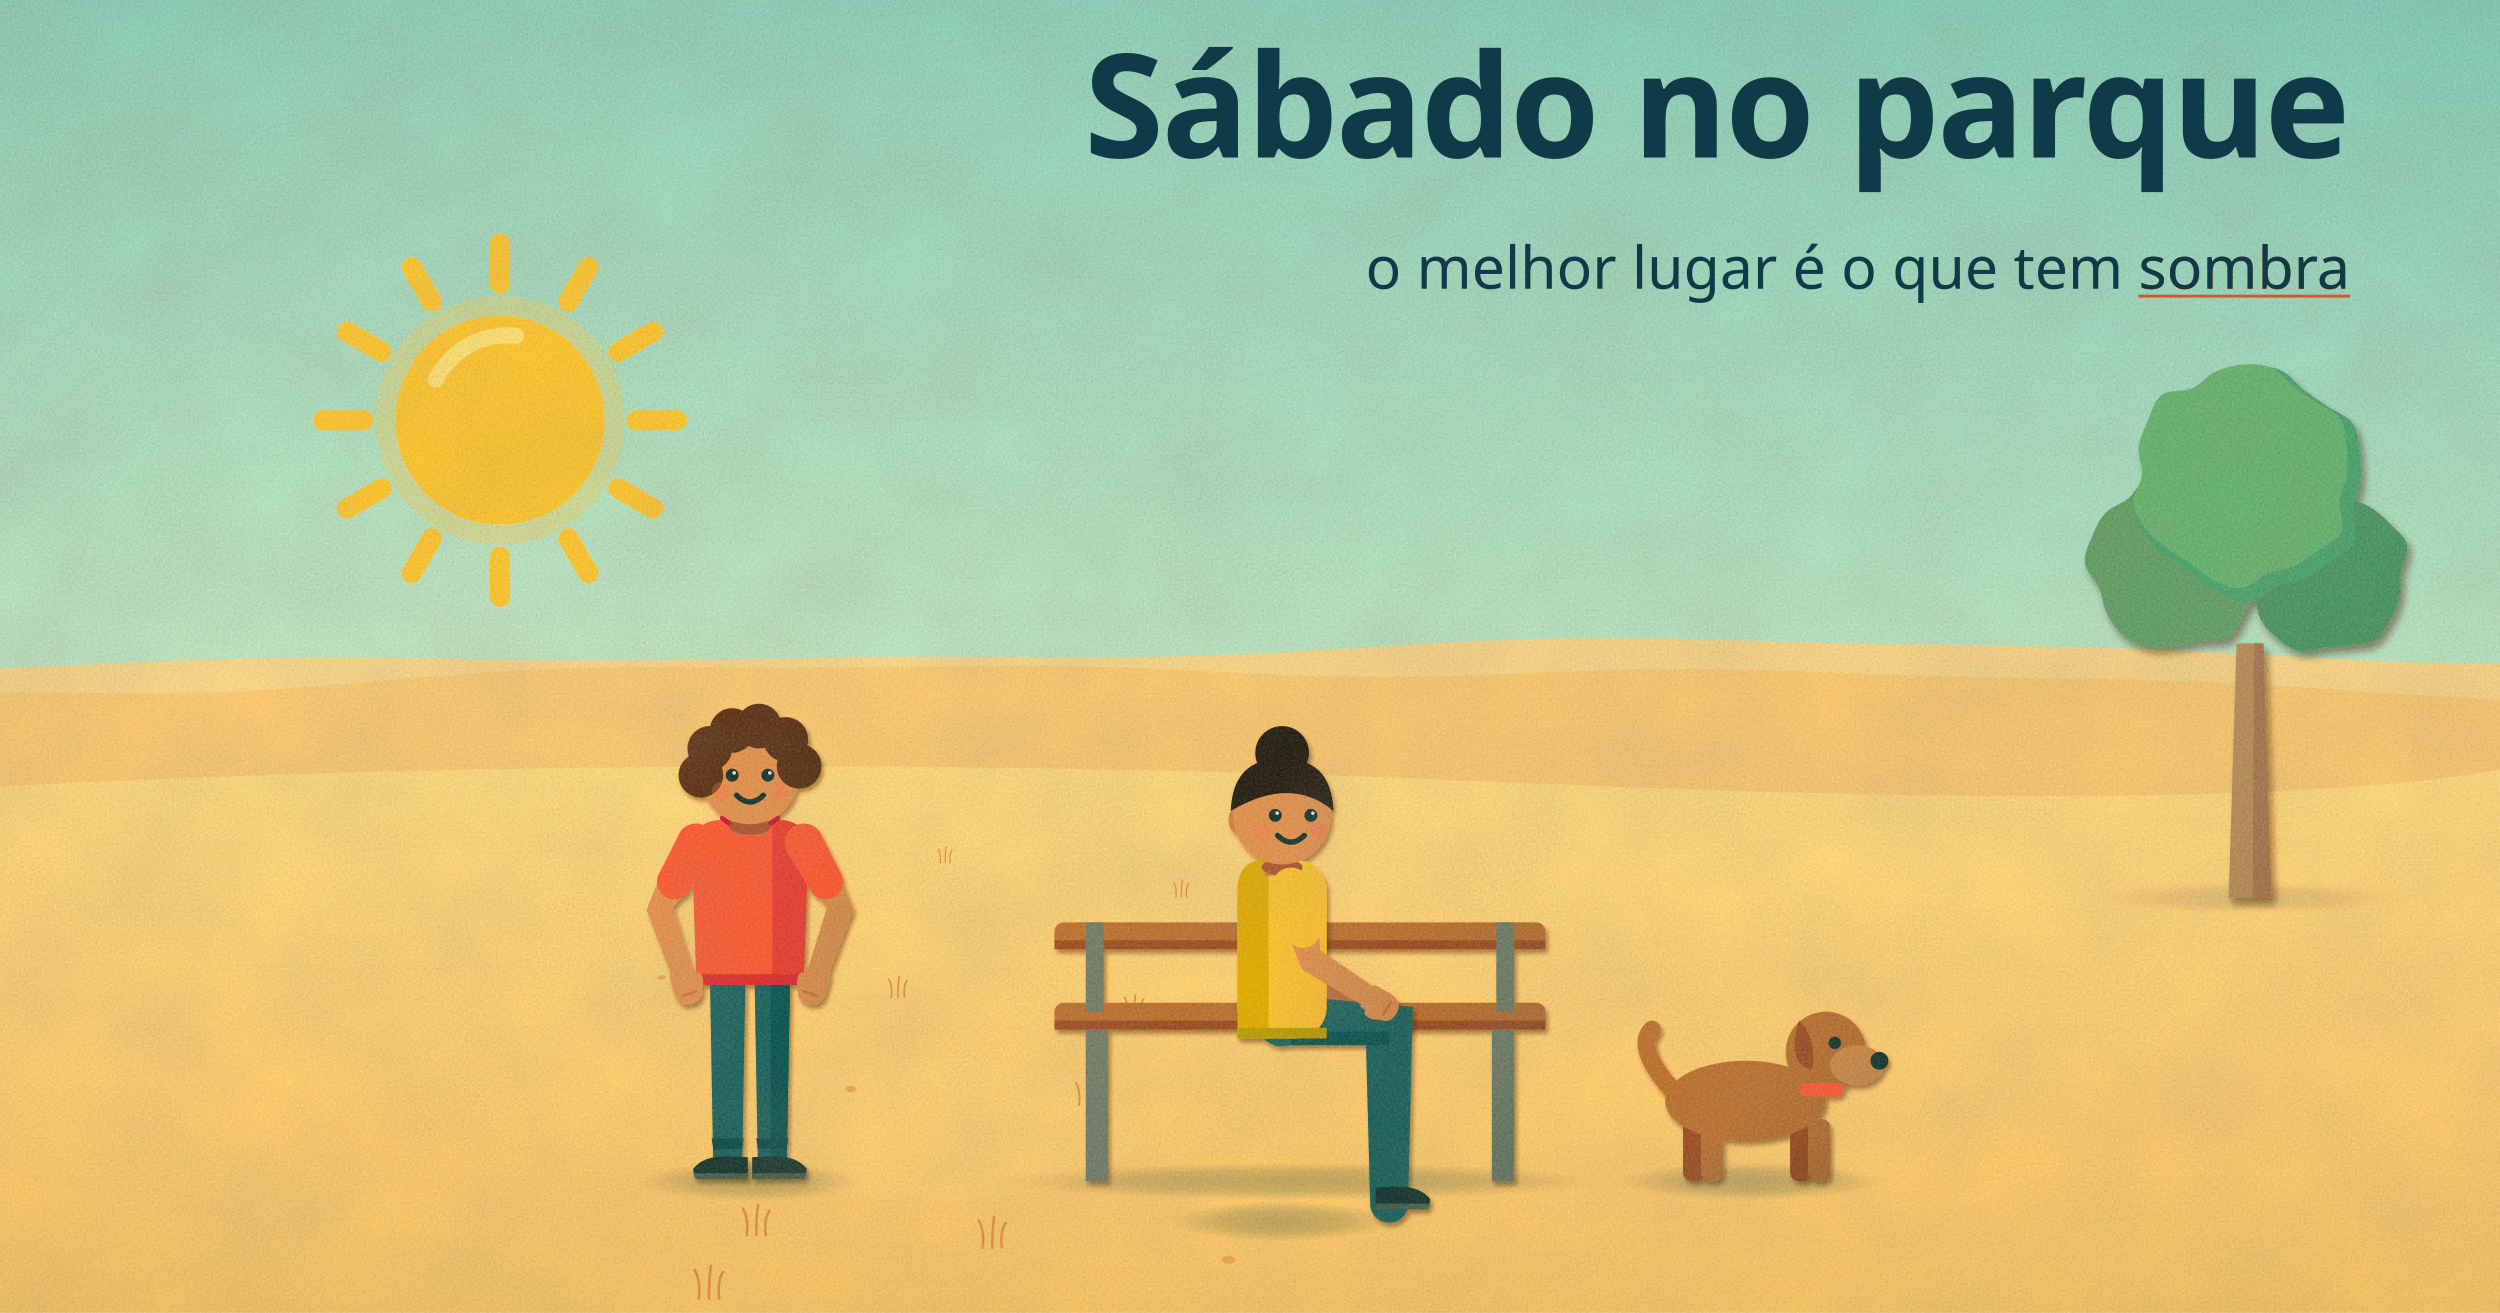
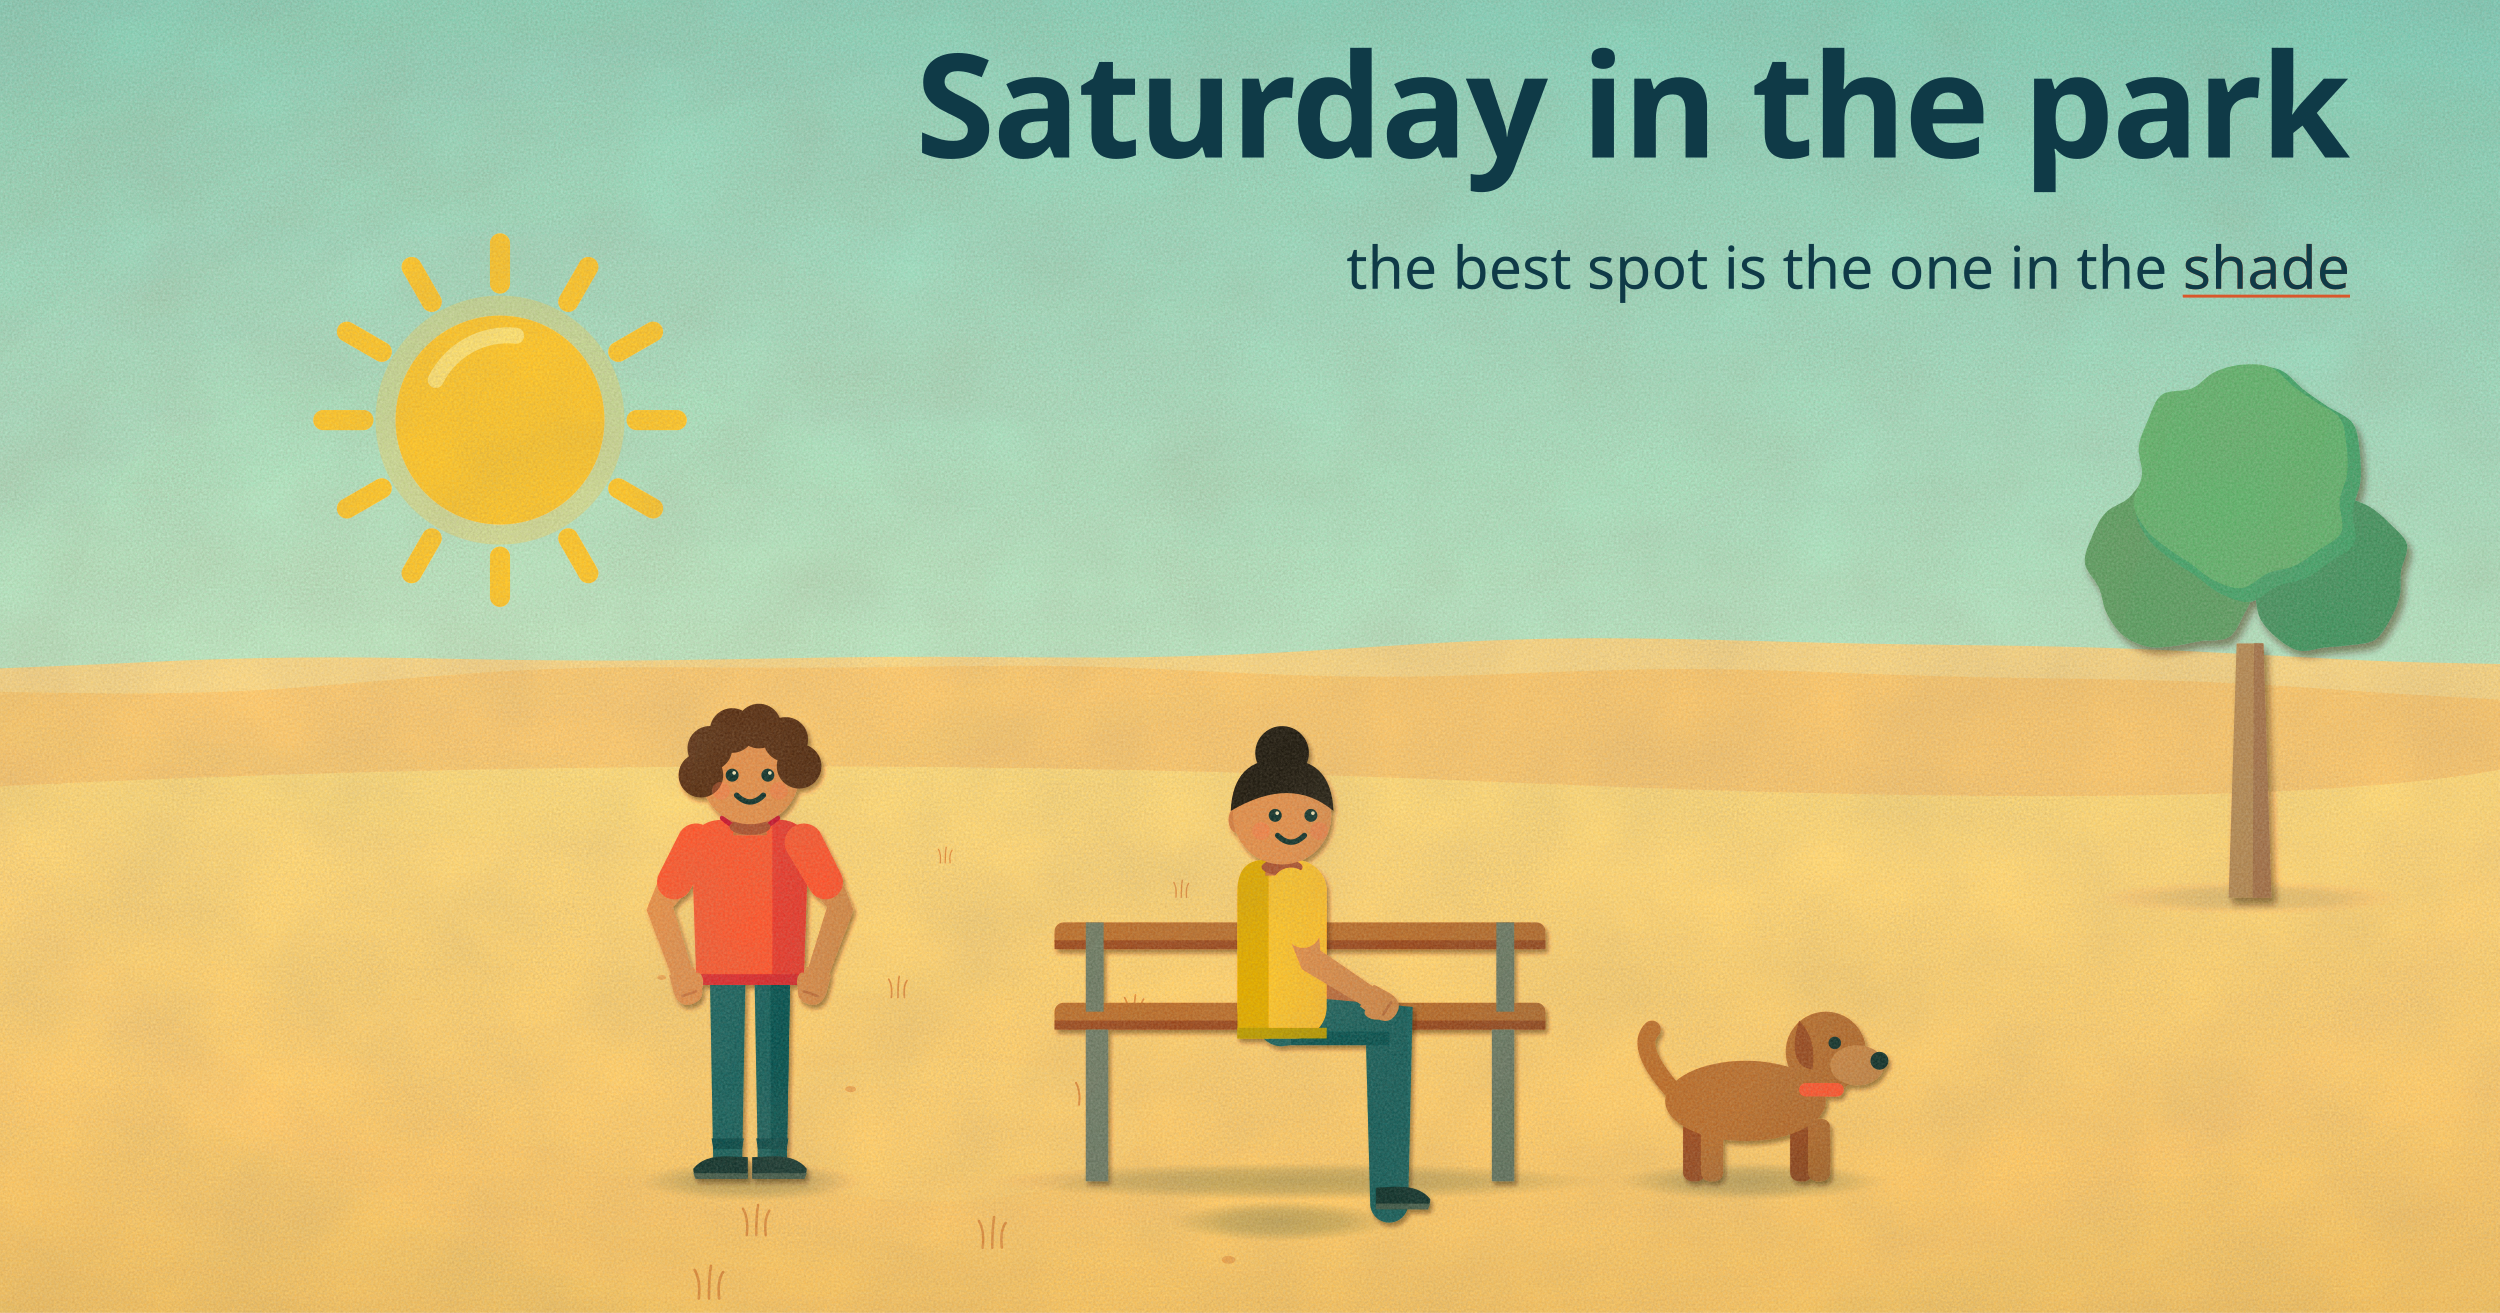
<svg xmlns="http://www.w3.org/2000/svg" width="1200" height="630" viewBox="0 0 1200 630">
  <defs>
    <filter id="timeGrade" color-interpolation-filters="sRGB">
      <feColorMatrix type="matrix" values="1.08 0 0 0 0.04 0 1.02 0 0 0.02 0 0 0.88 0 -0.02 0 0 0 1 0" />
    </filter>
  </defs>
  <g filter="url(#timeGrade)">
    <defs>
      <linearGradient id="sky" x1="0" y1="0" x2="0" y2="1">
        <stop offset="0" stop-color="#7FD0E8" />
        <stop offset="0.55" stop-color="#afe2f0" />
        <stop offset="0.85" stop-color="#D9F3F7" />
        <stop offset="1" stop-color="#D6F1F7" />
      </linearGradient>
      <filter id="dither">
        <feTurbulence type="fractalNoise" baseFrequency="0.8" numOctaves="1" stitchTiles="stitch" result="nz" />
        <feColorMatrix in="nz" type="matrix" values="0 0 0 0 0.5  0 0 0 0 0.5  0 0 0 0 0.5  0 0 0 0.012 0" result="d" />
        <feBlend in="SourceGraphic" in2="d" mode="soft-light" />
      </filter>
      <linearGradient id="ground" x1="0" y1="0" x2="0" y2="1">
        <stop offset="0" stop-color="#F4D9A5" />
        <stop offset="1" stop-color="#DEC78B" />
      </linearGradient>
      <radialGradient id="cshadow">
        <stop offset="0" stop-color="rgb(15,58,71)" stop-opacity="0.225" />
        <stop offset="0.55" stop-color="rgb(15,58,71)" stop-opacity="0.165" />
        <stop offset="1" stop-color="rgb(15,58,71)" stop-opacity="0" />
      </radialGradient>
      <filter id="hazeFar" color-interpolation-filters="sRGB">
        <feColorMatrix type="matrix" values="0.68 0 0 0 0.269 0 0.68 0 0 0.302 0 0 0.68 0 0.310 0 0 0 1 0" />
      </filter>
      <filter id="hazeMid" color-interpolation-filters="sRGB">
        <feColorMatrix type="matrix" values="0.87 0 0 0 0.109 0 0.87 0 0 0.123 0 0 0.87 0 0.126 0 0 0 1 0" />
      </filter>
      <linearGradient id="lgLight" x1="0" y1="0" x2="1" y2="0.35">
        <stop offset="0" stop-color="#FFAE42" stop-opacity="0.047" />
        <stop offset="0.42" stop-color="#FFAE42" stop-opacity="0" />
      </linearGradient>
      <linearGradient id="lgShade" x1="0" y1="0" x2="1" y2="0.35">
        <stop offset="0.6" stop-color="rgb(15,58,71)" stop-opacity="0" />
        <stop offset="1" stop-color="rgb(15,58,71)" stop-opacity="0.090" />
      </linearGradient>
      <linearGradient id="lgAO" x1="0" y1="0" x2="0" y2="1">
        <stop offset="0.72" stop-color="rgb(15,58,71)" stop-opacity="0" />
        <stop offset="1" stop-color="rgb(15,58,71)" stop-opacity="0.058" />
      </linearGradient>
      <filter id="toWhite" color-interpolation-filters="sRGB">
        <feColorMatrix values="0 0 0 0 1 0 0 0 0 1 0 0 0 0 1 0 0 0 1 0" />
      </filter>
      <filter id="castF" x="-30%" y="-30%" width="160%" height="160%" color-interpolation-filters="sRGB">
        <feColorMatrix values="0 0 0 0 0.059 0 0 0 0 0.227 0 0 0 0 0.278 0 0 0 1 0" />
        <feGaussianBlur stdDeviation="1.9" />
      </filter>
      <clipPath id="groundClip">
        <rect y="365.4" width="1200" height="630" />
      </clipPath>
      <radialGradient id="glow" cx="0.2" cy="0.15" r="0.75">
        <stop offset="0" stop-color="#FFAE42" stop-opacity="0.099" />
        <stop offset="1" stop-color="#FFAE42" stop-opacity="0" />
      </radialGradient>
      <linearGradient id="falloff" x1="0" y1="0" x2="1" y2="0">
        <stop offset="0.35" stop-color="rgb(15,58,71)" stop-opacity="0" />
        <stop offset="1" stop-color="rgb(15,58,71)" stop-opacity="0.023" />
      </linearGradient>
      <radialGradient id="sunGlow" cx="0.200" cy="0.458" r="0.32">
        <stop offset="0" stop-color="#FFAE42" stop-opacity="0.068" />
        <stop offset="0.45" stop-color="#FFAE42" stop-opacity="0.025" />
        <stop offset="1" stop-color="#FFAE42" stop-opacity="0" />
      </radialGradient>
      <radialGradient id="vignette" cx="0.5" cy="0.5" r="0.75">
        <stop offset="0.6" stop-color="rgb(15,58,71)" stop-opacity="0" />
        <stop offset="1" stop-color="rgb(15,58,71)" stop-opacity="0.031" />
      </radialGradient>
    </defs>
    <rect width="1200" height="630" fill="url(#sky)" filter="url(#dither)" />
    <path d="M 0 320.8 Q 0.0 320.8 25.0 319.8 Q 50.0 318.8 75.0 317.6 Q 100.0 316.4 125.0 315.9 Q 150.0 315.4 175.0 315.6 Q 200.0 315.8 225.0 316.4 Q 250.0 316.9 275.0 317.0 Q 300.0 317.2 325.0 316.8 Q 350.0 316.5 375.0 316.0 Q 400.0 315.5 425.0 315.3 Q 450.0 315.2 475.0 315.4 Q 500.0 315.6 525.0 315.6 Q 550.0 315.6 575.0 314.8 Q 600.0 314.1 625.0 312.6 Q 650.0 311.0 675.0 309.5 Q 700.0 307.9 725.0 307.1 Q 750.0 306.2 775.0 306.4 Q 800.0 306.5 825.0 307.2 Q 850.0 307.9 875.0 308.5 Q 900.0 309.1 925.0 309.4 Q 950.0 309.7 975.0 310.1 Q 1000.0 310.5 1025.0 311.5 Q 1050.0 312.4 1075.0 313.8 Q 1100.0 315.2 1125.0 316.5 Q 1150.0 317.8 1175.0 318.2 L 1200.0 318.7 L 1200.0 630.0 L 0 630.0 Z" fill="#ddd4b0" />
    <path d="M 0 332.1 Q 0.0 332.1 25.0 332.5 Q 50.0 333.0 75.0 332.8 Q 100.0 332.6 125.0 331.2 Q 150.0 329.7 175.0 327.4 Q 200.0 325.1 225.0 323.3 Q 250.0 321.4 275.0 320.8 Q 300.0 320.1 325.0 320.3 Q 350.0 320.4 375.0 320.5 Q 400.0 320.6 425.0 320.2 Q 450.0 319.8 475.0 319.6 Q 500.0 319.4 525.0 320.0 Q 550.0 320.7 575.0 322.0 Q 600.0 323.3 625.0 324.2 Q 650.0 325.0 675.0 324.8 Q 700.0 324.5 725.0 323.4 Q 750.0 322.3 775.0 321.6 Q 800.0 320.9 825.0 321.2 Q 850.0 321.6 875.0 322.6 Q 900.0 323.6 925.0 324.4 Q 950.0 325.2 975.0 325.5 Q 1000.0 325.8 1025.0 326.3 Q 1050.0 326.8 1075.0 328.1 Q 1100.0 329.4 1125.0 331.3 Q 1150.0 333.1 1175.0 334.4 L 1200.0 335.8 L 1200.0 630.0 L 0 630.0 Z" fill="#e0c997" />
    <path d="M0 377.4 Q360 359.4 720 375.4 T1200 369.4 L1200 630 L0 630 Z" fill="url(#ground)" />
    <ellipse cx="385.1" cy="447.4" rx="115.0" ry="30.6" fill="#F2D59E" fill-opacity="0.35" stroke-opacity="0.35" />
    <ellipse cx="416.7" cy="574.2" rx="155.1" ry="21.9" fill="#E4CC90" fill-opacity="0.35" stroke-opacity="0.35" />
    <ellipse cx="448.3" cy="542.1" rx="99.1" ry="34.4" fill="#F2D59E" fill-opacity="0.35" stroke-opacity="0.35" />
    <g transform="translate(317.6 469.2) scale(0.60)">
      <ellipse cx="0" cy="0" rx="3.5" ry="2" fill="#CC985F" fill-opacity="0.6" stroke-opacity="0.6" />
    </g>
    <g transform="translate(340.3 623.3) scale(0.98)">
      <path d="M -5 0 Q -4 -9 -7 -14 M 0 0 Q 0 -11 1 -16 M 5 0 Q 4 -9 7 -13" stroke="#CC985F" stroke-width="1.3" fill="none" stroke-linecap="round" />
    </g>
    <g transform="translate(363.0 592.9) scale(0.91)">
      <path d="M -5 0 Q -4 -9 -7 -14 M 0 0 Q 0 -11 1 -16 M 5 0 Q 4 -9 7 -13" stroke="#CC985F" stroke-width="1.3" fill="none" stroke-linecap="round" />
    </g>
    <g transform="translate(408.3 522.8) scale(0.74)">
      <ellipse cx="0" cy="0" rx="3.5" ry="2" fill="#CC985F" fill-opacity="0.6" stroke-opacity="0.6" />
    </g>
    <g transform="translate(431.0 478.8) scale(0.63)">
      <path d="M -5 0 Q -4 -9 -7 -14 M 0 0 Q 0 -11 1 -16 M 5 0 Q 4 -9 7 -13" stroke="#CC985F" stroke-width="1.3" fill="none" stroke-linecap="round" />
    </g>
    <g transform="translate(453.7 414.2) scale(0.47)">
      <path d="M -5 0 Q -4 -9 -7 -14 M 0 0 Q 0 -11 1 -16 M 5 0 Q 4 -9 7 -13" stroke="#CC985F" stroke-width="1.3" fill="none" stroke-linecap="round" />
    </g>
    <g transform="translate(476.3 598.9) scale(0.92)">
      <path d="M -5 0 Q -4 -9 -7 -14 M 0 0 Q 0 -11 1 -16 M 5 0 Q 4 -9 7 -13" stroke="#CC985F" stroke-width="1.3" fill="none" stroke-linecap="round" />
    </g>
    <g transform="translate(521.7 530.2) scale(0.75)">
      <path d="M -5 0 Q -4 -9 -7 -14 M 0 0 Q 0 -11 1 -16 M 5 0 Q 4 -9 7 -13" stroke="#CC985F" stroke-width="1.3" fill="none" stroke-linecap="round" />
    </g>
    <g transform="translate(544.4 488.0) scale(0.65)">
      <path d="M -5 0 Q -4 -9 -7 -14 M 0 0 Q 0 -11 1 -16 M 5 0 Q 4 -9 7 -13" stroke="#CC985F" stroke-width="1.3" fill="none" stroke-linecap="round" />
    </g>
    <g transform="translate(567.0 430.7) scale(0.51)">
      <path d="M -5 0 Q -4 -9 -7 -14 M 0 0 Q 0 -11 1 -16 M 5 0 Q 4 -9 7 -13" stroke="#CC985F" stroke-width="1.3" fill="none" stroke-linecap="round" />
    </g>
    <g transform="translate(589.7 604.7) scale(0.94)">
      <ellipse cx="0" cy="0" rx="3.5" ry="2" fill="#CC985F" fill-opacity="0.6" stroke-opacity="0.6" />
    </g>
    <rect width="1200" height="472.5" fill="url(#glow)" style="mix-blend-mode: screen;" />
    <rect width="1200" height="630" fill="url(#sunGlow)" style="mix-blend-mode: screen;" />
    <g style="isolation: isolate;">
      <g id="sol" transform="translate(240.0 288.4) scale(1.928)">
        <g id="b_sol">
          <circle cx="0" cy="-45" r="31" fill="#FFC845" fill-opacity="0.25" stroke-opacity="0.25" />
          <path d="M34 -45 L44 -45" stroke="#FFC845" stroke-width="5" stroke-linecap="round" />
          <path d="M29.44 -28 L38.11 -23" stroke="#FFC845" stroke-width="5" stroke-linecap="round" />
          <path d="M17 -15.56 L22 -6.89" stroke="#FFC845" stroke-width="5" stroke-linecap="round" />
          <path d="M0 -11 L0 -1" stroke="#FFC845" stroke-width="5" stroke-linecap="round" />
          <path d="M-17 -15.56 L-22 -6.89" stroke="#FFC845" stroke-width="5" stroke-linecap="round" />
          <path d="M-29.44 -28 L-38.11 -23" stroke="#FFC845" stroke-width="5" stroke-linecap="round" />
          <path d="M-34 -45 L-44 -45" stroke="#FFC845" stroke-width="5" stroke-linecap="round" />
          <path d="M-29.44 -62 L-38.11 -67" stroke="#FFC845" stroke-width="5" stroke-linecap="round" />
          <path d="M-17 -74.44 L-22 -83.11" stroke="#FFC845" stroke-width="5" stroke-linecap="round" />
          <path d="M0 -79 L0 -89" stroke="#FFC845" stroke-width="5" stroke-linecap="round" />
          <path d="M17 -74.44 L22 -83.11" stroke="#FFC845" stroke-width="5" stroke-linecap="round" />
          <path d="M29.44 -62 L38.11 -67" stroke="#FFC845" stroke-width="5" stroke-linecap="round" />
          <circle cx="0" cy="-45" r="26" fill="#FFC845" />
          <path d="M-16 -55 A20 20 0 0 1 4 -66" stroke="#FFDE9B" stroke-width="4" fill="none" stroke-linecap="round" />
        </g>
      </g>
    </g>
    <g transform="translate(1080.0 430.9) scale(1.285)" filter="url(#hazeFar)">
      <ellipse cx="0" cy="0" rx="57.5" ry="6.3" fill="url(#cshadow)" />
    </g>
    <g style="isolation: isolate;">
      <filter id="dr_arvore" x="-20%" y="-20%" width="140%" height="150%">
        <feGaussianBlur in="SourceAlpha" stdDeviation="1.712" />
        <feOffset dx="1.945" dy="3.112" result="b" />
        <feFlood flood-color="#2B1D10" flood-opacity="0.42" />
        <feComposite in2="b" operator="in" result="sh" />
        <feMerge>
          <feMergeNode in="sh" />
          <feMergeNode in="SourceGraphic" />
        </feMerge>
      </filter>
      <g filter="url(#dr_arvore)">
        <g id="arvore" transform="translate(1080.0 430.9) scale(1.285)" filter="url(#hazeFar)">
          <g id="b_arvore">
            <path d="M-8 0 L-5 -95 L5 -95 L8 0 Z" fill="#9A6A3F" />
            <path d="M1 0 L1.5 -95 L5 -95 L8 0 Z" fill="#84482D" />
            <path d="M2.31 -125C1.89 -121.62 2.66 -118.41 1.93 -115.28C1.19 -112.14 -0.48 -109.19 -2.12 -106.2C-3.76 -103.21 -5.17 -99.06 -7.91 -97.35C-10.65 -95.63 -15.2 -96.45 -18.55 -95.91C-21.9 -95.37 -24.74 -94.46 -28 -94.11C-31.26 -93.76 -34.89 -93.13 -38.14 -93.8C-41.39 -94.47 -44.94 -96.04 -47.51 -98.14C-50.09 -100.24 -52.11 -103.47 -53.6 -106.4C-55.08 -109.34 -55.06 -112.67 -56.41 -115.77C-57.76 -118.87 -61.27 -121.79 -61.69 -125C-62.11 -128.21 -60.24 -131.92 -58.94 -135.05C-57.64 -138.19 -56.14 -141.47 -53.9 -143.82C-51.66 -146.16 -48.12 -146.96 -45.53 -149.12C-42.93 -151.28 -41.25 -155.28 -38.33 -156.78C-35.4 -158.28 -31.33 -158.46 -28 -158.11C-24.67 -157.76 -21.38 -156.03 -18.36 -154.67C-15.34 -153.3 -12.65 -151.69 -9.89 -149.92C-7.14 -148.15 -4.21 -146.42 -1.82 -144.02C0.57 -141.63 3.77 -138.72 4.46 -135.55C5.14 -132.38 2.73 -128.38 2.31 -125Z" fill="#24855A" />
            <path d="M56.38 -122C55.94 -118.83 56.6 -115.88 55.95 -112.92C55.3 -109.96 54.02 -106.99 52.46 -104.23C50.91 -101.47 49.2 -98.02 46.62 -96.37C44.05 -94.72 40.1 -94.79 36.99 -94.32C33.89 -93.84 31.11 -93.84 28 -93.51C24.89 -93.17 21.36 -91.7 18.35 -92.31C15.34 -92.92 12.38 -95.14 9.95 -97.15C7.51 -99.16 5.16 -101.68 3.76 -104.39C2.36 -107.1 2.77 -110.47 1.54 -113.4C0.31 -116.34 -3.18 -118.99 -3.62 -122C-4.06 -125.01 -2.37 -128.54 -1.11 -131.46C0.15 -134.37 1.84 -137.25 3.92 -139.49C6 -141.74 8.93 -142.93 11.36 -144.91C13.78 -146.89 15.68 -149.95 18.45 -151.38C21.23 -152.81 24.93 -153.84 28 -153.51C31.07 -153.17 34.03 -150.68 36.89 -149.37C39.76 -148.07 42.64 -147.31 45.21 -145.69C47.78 -144.07 50.07 -141.95 52.3 -139.65C54.53 -137.36 57.92 -134.88 58.6 -131.94C59.28 -129 56.82 -125.17 56.38 -122Z" fill="#007755" />
            <path d="M41.17 -155C40.72 -151.46 38.68 -148.48 38.31 -144.73C37.94 -140.99 40.38 -135.76 38.96 -132.51C37.53 -129.26 32.8 -127.46 29.75 -125.25C26.69 -123.05 23.86 -120.74 20.62 -119.28C17.39 -117.82 13.76 -117.92 10.32 -116.47C6.89 -115.01 3.57 -111.02 0 -110.54C-3.57 -110.06 -7.73 -112.01 -11.09 -113.61C-14.45 -115.21 -17.15 -118.06 -20.13 -120.13C-23.12 -122.19 -26.1 -123.8 -29 -126C-31.89 -128.21 -35.24 -130.42 -37.49 -133.36C-39.74 -136.29 -42.21 -140 -42.5 -143.61C-42.79 -147.22 -39.55 -151.29 -39.21 -155C-38.87 -158.71 -40.84 -162.29 -40.46 -165.84C-40.08 -169.39 -38.44 -172.89 -36.92 -176.32C-35.41 -179.74 -34.27 -184.28 -31.38 -186.38C-28.49 -188.48 -23 -187.42 -19.57 -188.89C-16.14 -190.37 -14.04 -193.7 -10.78 -195.24C-7.52 -196.78 -3.68 -197.84 0 -198.16C3.68 -198.47 7.94 -198.52 11.28 -197.12C14.63 -195.71 17.16 -191.98 20.06 -189.74C22.96 -187.5 25.61 -185.77 28.67 -183.67C31.73 -181.57 36.34 -180.11 38.39 -177.16C40.45 -174.22 40.54 -169.68 41 -165.99C41.47 -162.29 41.62 -158.54 41.17 -155Z" fill="#008A65" />
            <path d="M36.21 -158C35.78 -154.63 33.84 -151.79 33.49 -148.22C33.13 -144.65 35.46 -139.67 34.1 -136.58C32.74 -133.49 28.24 -131.77 25.33 -129.67C22.42 -127.57 19.72 -125.38 16.64 -123.98C13.56 -122.59 10.11 -122.69 6.83 -121.3C3.56 -119.91 0.4 -116.11 -3 -115.66C-6.4 -115.2 -10.37 -117.06 -13.56 -118.58C-16.76 -120.11 -19.33 -122.82 -22.17 -124.79C-25.02 -126.76 -27.86 -128.29 -30.61 -130.39C-33.37 -132.48 -36.56 -134.59 -38.7 -137.39C-40.85 -140.18 -43.2 -143.72 -43.48 -147.15C-43.75 -150.59 -40.67 -154.47 -40.35 -158C-40.02 -161.53 -41.9 -164.94 -41.54 -168.33C-41.17 -171.71 -39.61 -175.04 -38.16 -178.3C-36.72 -181.56 -35.64 -185.89 -32.89 -187.89C-30.13 -189.88 -24.91 -188.87 -21.64 -190.28C-18.37 -191.69 -16.37 -194.85 -13.27 -196.32C-10.16 -197.79 -6.5 -198.8 -3 -199.1C0.5 -199.4 4.56 -199.45 7.75 -198.11C10.93 -196.77 13.34 -193.22 16.1 -191.09C18.86 -188.95 21.39 -187.3 24.3 -185.3C27.21 -183.31 31.6 -181.92 33.56 -179.11C35.52 -176.3 35.61 -171.98 36.05 -168.46C36.49 -164.95 36.64 -161.37 36.21 -158Z" fill="#2E9E6B" />
          </g>
        </g>
      </g>
      <mask id="mk_arvore" maskUnits="userSpaceOnUse" x="976.5" y="114.8" width="206.9" height="316.2">
        <use href="#b_arvore" transform="translate(1080.0 430.9) scale(1.285)" filter="url(#toWhite)" />
      </mask>
      <g mask="url(#mk_arvore)" opacity="0.3">
        <rect x="976.5" y="114.8" width="206.9" height="316.2" fill="url(#lgLight)" style="mix-blend-mode: screen;" />
        <rect x="976.5" y="114.8" width="206.9" height="316.2" fill="url(#lgShade)" style="mix-blend-mode: multiply;" />
        <rect x="1006.1" y="167.5" width="147.8" height="263.5" fill="url(#lgAO)" style="mix-blend-mode: multiply;" />
      </g>
    </g>
    <g transform="translate(624.0 567.0) scale(2.142)">
      <ellipse cx="0" cy="0" rx="68.8" ry="4.2" fill="url(#cshadow)" />
    </g>
    <g style="isolation: isolate;">
      <filter id="dr_banco" x="-20%" y="-20%" width="140%" height="150%">
        <feGaussianBlur in="SourceAlpha" stdDeviation="1.027" />
        <feOffset dx="1.167" dy="1.867" result="b" />
        <feFlood flood-color="#2B1D10" flood-opacity="0.42" />
        <feComposite in2="b" operator="in" result="sh" />
        <feMerge>
          <feMergeNode in="sh" />
          <feMergeNode in="SourceGraphic" />
        </feMerge>
      </filter>
      <g filter="url(#dr_banco)">
        <g id="banco" transform="translate(624.0 567.0) scale(2.142)">
          <g id="b_banco">
            <rect x="-55" y="-40" width="110" height="6" rx="2" fill="#B07A48" />
            <rect x="-55" y="-36" width="110" height="2" rx="0" fill="#975434" />
            <rect x="-55" y="-58" width="110" height="6" rx="2" fill="#B07A48" />
            <rect x="-55" y="-54" width="110" height="2" rx="0" fill="#975434" />
            <rect x="-48" y="-34" width="5" height="34" rx="0" fill="#6D8790" />
            <rect x="43" y="-34" width="5" height="34" rx="0" fill="#6D8790" />
            <rect x="-48" y="-58" width="4" height="20" rx="0" fill="#6D8790" />
            <rect x="44" y="-58" width="4" height="20" rx="0" fill="#6D8790" />
          </g>
        </g>
      </g>
      <mask id="mk_banco" maskUnits="userSpaceOnUse" x="459.1" y="412.8" width="329.9" height="154.2">
        <use href="#b_banco" transform="translate(624.0 567.0) scale(2.142)" filter="url(#toWhite)" />
      </mask>
      <g mask="url(#mk_banco)" opacity="1">
        <rect x="459.1" y="412.8" width="329.9" height="154.2" fill="url(#lgLight)" style="mix-blend-mode: screen;" />
        <rect x="459.1" y="412.8" width="329.9" height="154.2" fill="url(#lgShade)" style="mix-blend-mode: multiply;" />
        <rect x="506.2" y="438.5" width="235.6" height="128.5" fill="url(#lgAO)" style="mix-blend-mode: multiply;" />
      </g>
    </g>
    <g transform="translate(840.0 567.0) scale(2.142)">
      <ellipse cx="0" cy="0" rx="30.0" ry="4.2" fill="url(#cshadow)" />
    </g>
    <g style="isolation: isolate;">
      <filter id="dr_cachorro" x="-20%" y="-20%" width="140%" height="150%">
        <feGaussianBlur in="SourceAlpha" stdDeviation="1.027" />
        <feOffset dx="1.167" dy="1.867" result="b" />
        <feFlood flood-color="#2B1D10" flood-opacity="0.42" />
        <feComposite in2="b" operator="in" result="sh" />
        <feMerge>
          <feMergeNode in="sh" />
          <feMergeNode in="SourceGraphic" />
        </feMerge>
      </filter>
      <g filter="url(#dr_cachorro)">
        <g id="cachorro" transform="translate(840.0 567.0) scale(2.142)">
          <g id="b_cachorro">
            <g transform="scale(1 1)">
              <rect x="-15" y="-14" width="5" height="14" rx="2" fill="#975434" />
              <rect x="9" y="-14" width="5" height="14" rx="2" fill="#975434" />
              <ellipse cx="-1" cy="-18" rx="18" ry="9" fill="#B07A48" />
              <path d="M-17 -20 Q-26 -30 -22 -34" stroke="#B07A48" stroke-width="4" fill="none" stroke-linecap="round" />
              <rect x="-11" y="-14" width="5" height="14" rx="2" fill="#B07A48" />
              <rect x="13" y="-14" width="5" height="14" rx="2" fill="#B07A48" />
              <circle cx="17" cy="-29" r="9" fill="#B07A48" />
              <ellipse cx="24" cy="-26" rx="6" ry="4.5" fill="#C3956A" />
              <circle cx="29" cy="-27" r="2" fill="#0F3A47" />
              <circle cx="19" cy="-31" r="1.4" fill="#0F3A47" />
              <path d="M11 -36 Q8 -26 14 -25 Q15 -32 11 -36 Z" fill="#975434" />
              <rect x="11" y="-22" width="10" height="3" rx="1.5" fill="#F0644B" />
            </g>
          </g>
        </g>
      </g>
      <mask id="mk_cachorro" maskUnits="userSpaceOnUse" x="765.0" y="474.5" width="149.9" height="92.5">
        <use href="#b_cachorro" transform="translate(840.0 567.0) scale(2.142)" filter="url(#toWhite)" />
      </mask>
      <g mask="url(#mk_cachorro)" opacity="1">
        <rect x="765.0" y="474.5" width="149.9" height="92.5" fill="url(#lgLight)" style="mix-blend-mode: screen;" />
        <rect x="765.0" y="474.5" width="149.9" height="92.5" fill="url(#lgShade)" style="mix-blend-mode: multiply;" />
        <rect x="786.5" y="489.9" width="107.1" height="77.1" fill="url(#lgAO)" style="mix-blend-mode: multiply;" />
      </g>
    </g>
    <g transform="translate(360.0 567.0) scale(2.142)">
      <ellipse cx="0" cy="0" rx="25.0" ry="4.5" fill="url(#cshadow)" />
    </g>
    <g style="isolation: isolate;">
      <filter id="dr_crianca" x="-20%" y="-20%" width="140%" height="150%">
        <feGaussianBlur in="SourceAlpha" stdDeviation="1.027" />
        <feOffset dx="1.167" dy="1.867" result="b" />
        <feFlood flood-color="#2B1D10" flood-opacity="0.42" />
        <feComposite in2="b" operator="in" result="sh" />
        <feMerge>
          <feMergeNode in="sh" />
          <feMergeNode in="SourceGraphic" />
        </feMerge>
      </filter>
      <g filter="url(#dr_crianca)">
        <g id="crianca" transform="translate(360.0 567.0) scale(2.142)">
          <g id="b_crianca">
            <g transform="scale(1 1)">
              <path d="M-9 -47 L-1 -47 L-1.8 -2 L-8.2 -2 Z" fill="#126E86" />
              <path d="M1 -47 L9 -47 L8.2 -2 L1.8 -2 Z" fill="#126E86" />
              <path d="M4.6 -47 L9 -47 L8.2 -2 L4.68 -2 Z" fill="#005E77" />
              <path d="M-8.6 -9.6 L-1.4 -9.6 L-1.8 -7.2 L-8.2 -7.2 Z" fill="#00546C" />
              <path d="M1.4 -9.6 L8.6 -9.6 L8.2 -7.2 L1.8 -7.2 Z" fill="#00546C" />
              <path d="M-0.5 -5.4 L-0.5 -0.8 L-11 -0.8 Q-12.7 -0.8 -12.7 -2.8 Q-10.5 -5.6 -5.5 -5.6 Z" fill="#0F3A47" />
              <path d="M-0.5 -1.8 L-12.7 -1.8 L-12.2 -0.5 L-0.5 -0.5 Z" fill="#466A6F" />
              <path d="M0.5 -5.4 L0.5 -0.8 L11 -0.8 Q12.7 -0.8 12.7 -2.8 Q10.5 -5.6 5.5 -5.6 Z" fill="#0F3A47" />
              <path d="M0.5 -1.8 L12.7 -1.8 L12.2 -0.5 L0.5 -0.5 Z" fill="#466A6F" />
              <path d="M-13 -74 Q-13 -81 -6 -81 L6 -81 Q13 -81 13 -74 L12 -44 L-12 -44 Z" fill="#F0644B" />
              <path d="M5 -81 L6 -81 Q13 -81 13 -74 L12 -44 L5 -44 Z" fill="#D94449" />
              <path d="M-5 -81 Q0 -77 5 -81" fill="#BE7F5D" />
              <path d="M-12 -46.4 L12 -46.4 L12 -44 L-12 -44 Z" fill="#CC3148" />
              <path d="M-6.2 -81.4 Q0 -75.8 6.2 -81.4" stroke="#BC1548" stroke-width="1.1" fill="none" stroke-linecap="round" />
              <path d="M-4.6 -81 Q0 -77.4 4.6 -81" fill="#BE7F5D" />
            </g>
            <g transform="translate(0 0) scale(1) rotate(0 0 -82)">
              <path d="M-3 -85 L3 -85 L3.8 -77.5 L-3.8 -77.5 Z" fill="#BE7F5D" />
              <ellipse cx="0" cy="-79.4" rx="4.6" ry="1.8" fill="#A45D4B" />
              <circle cx="0" cy="-91" r="11" fill="#D19A6E" />
              <circle cx="-9" cy="-97" r="5" fill="#5A3825" />
              <circle cx="-4" cy="-101" r="5" fill="#5A3825" />
              <circle cx="2" cy="-102" r="5" fill="#5A3825" />
              <circle cx="8" cy="-99" r="5" fill="#5A3825" />
              <circle cx="11" cy="-93" r="5" fill="#5A3825" />
              <circle cx="-11" cy="-91" r="5" fill="#5A3825" />
              <circle cx="-4" cy="-91" r="1.45" fill="#0F3A47" />
              <circle cx="-3.55" cy="-91.5" r="0.42" fill="#FFFFFF" fill-opacity="0.85" stroke-opacity="0.85" />
              <circle cx="4" cy="-91" r="1.45" fill="#0F3A47" />
              <circle cx="4.45" cy="-91.5" r="0.42" fill="#FFFFFF" fill-opacity="0.85" stroke-opacity="0.85" />
              <path d="M-3 -86.5 Q0 -83.5 3 -86.5" stroke="#0F3A47" stroke-width="1.2" fill="none" stroke-linecap="round" />
              <circle cx="-6.5" cy="-87.5" r="2" fill="#E9806E" fill-opacity="0.35" stroke-opacity="0.35" />
              <circle cx="6.5" cy="-87.5" r="2" fill="#E9806E" fill-opacity="0.35" stroke-opacity="0.35" />
            </g>
            <g transform="scale(1 1)">
              <path d="M-20 -68.77L-20 -68.77L-23.2 -60.85L-17.27 -45.22A2.4 2.4 0 0 0 -12.73 -46.78L-12.73 -46.78L-17.25 -61.4L-13.87 -65.38A3.5 3.5 0 0 0 -20 -68.77Z" fill="#D19A6E" />
              <path d="M-15.76 -78.08L-15.76 -78.08L-20.35 -68.96A3.9 3.9 0 0 0 -13.52 -65.19L-13.52 -65.19L-8.24 -73.92A4.3 4.3 0 0 0 -15.76 -78.08Z" fill="#F0644B" />
              <g transform="translate(-15 -46) rotate(70.94)">
                <ellipse cx="1.2" cy="-0.9" rx="1.9" ry="1.3" fill="#BE7F5D" transform="rotate(30 1.2 -0.9)" />
                <path d="M-1.2 -2.9 L3 -3.2 Q6.6 -3.1 6.6 0 Q6.6 3.1 3 3.2 L-1.2 2.9 Z" fill="#D19A6E" />
                <ellipse cx="2.4" cy="-2.6" rx="2.2" ry="1.25" fill="#D19A6E" transform="rotate(20 2.4 -2.6)" />
                <path d="M4.2 -1.6 L4.2 1.6" stroke="#BE7F5D" stroke-width="0.6" stroke-linecap="round" />
              </g>
              <path d="M13.87 -65.38L13.87 -65.38L17.25 -61.4L12.73 -46.78A2.4 2.4 0 0 0 17.27 -45.22L17.27 -45.22L23.2 -60.85L20 -68.77A3.5 3.5 0 0 0 13.87 -65.38Z" fill="#D19A6E" />
              <path d="M8.24 -73.92L8.24 -73.92L13.52 -65.19A3.9 3.9 0 0 0 20.35 -68.96L20.35 -68.96L15.76 -78.08A4.3 4.3 0 0 0 8.24 -73.92Z" fill="#F0644B" />
              <g transform="translate(15 -46) rotate(109.06)">
                <ellipse cx="1.2" cy="0.9" rx="1.9" ry="1.3" fill="#BE7F5D" transform="rotate(-30 1.2 0.9)" />
                <path d="M-1.2 -2.9 L3 -3.2 Q6.6 -3.1 6.6 0 Q6.6 3.1 3 3.2 L-1.2 2.9 Z" fill="#D19A6E" />
                <ellipse cx="2.4" cy="2.6" rx="2.2" ry="1.25" fill="#D19A6E" transform="rotate(-20 2.4 2.6)" />
                <path d="M4.2 -1.6 L4.2 1.6" stroke="#BE7F5D" stroke-width="0.6" stroke-linecap="round" />
              </g>
            </g>
          </g>
        </g>
      </g>
      <mask id="mk_crianca" maskUnits="userSpaceOnUse" x="300.0" y="289.4" width="120.0" height="277.6">
        <use href="#b_crianca" transform="translate(360.0 567.0) scale(2.142)" filter="url(#toWhite)" />
      </mask>
      <g mask="url(#mk_crianca)" opacity="1">
        <rect x="300.0" y="289.4" width="120.0" height="277.6" fill="url(#lgLight)" style="mix-blend-mode: screen;" />
        <rect x="300.0" y="289.4" width="120.0" height="277.6" fill="url(#lgShade)" style="mix-blend-mode: multiply;" />
        <rect x="317.2" y="335.7" width="85.7" height="231.3" fill="url(#lgAO)" style="mix-blend-mode: multiply;" />
      </g>
    </g>
    <g transform="translate(615.4 586.3) scale(2.142)">
      <ellipse cx="0" cy="0" rx="25.0" ry="4.5" fill="url(#cshadow)" />
    </g>
    <g style="isolation: isolate;">
      <filter id="dr_pessoa" x="-20%" y="-20%" width="140%" height="150%">
        <feGaussianBlur in="SourceAlpha" stdDeviation="1.027" />
        <feOffset dx="1.167" dy="1.867" result="b" />
        <feFlood flood-color="#2B1D10" flood-opacity="0.42" />
        <feComposite in2="b" operator="in" result="sh" />
        <feMerge>
          <feMergeNode in="sh" />
          <feMergeNode in="SourceGraphic" />
        </feMerge>
      </filter>
      <g filter="url(#dr_pessoa)">
        <g id="pessoa" transform="translate(615.4 586.3) scale(2.142)">
          <g id="b_pessoa">
            <g transform="scale(1 1)">
              <path d="M-0.54 -64.52L-0.54 -64.52L1.21 -56.25L14.49 -46.14A2.4 2.4 0 0 0 17.51 -49.86L17.51 -49.86L5.92 -59.9L6.43 -65.17A3.5 3.5 0 0 0 -0.54 -64.52Z" fill="#BA7959" />
              <path d="M-2.28 -74.6L-2.28 -74.6L-0.94 -64.48A3.9 3.9 0 0 0 6.82 -65.2L6.82 -65.2L6.28 -75.4A4.3 4.3 0 0 0 -2.28 -74.6Z" fill="#BAAA00" />
              <g transform="translate(16 -48) rotate(39.02)">
                <ellipse cx="1.2" cy="0.9" rx="1.9" ry="1.3" fill="#A9624D" transform="rotate(-30 1.2 0.9)" />
                <path d="M-1.2 -2.9 L3 -3.2 Q6.6 -3.1 6.6 0 Q6.6 3.1 3 3.2 L-1.2 2.9 Z" fill="#BA7959" />
                <ellipse cx="2.4" cy="2.6" rx="2.2" ry="1.25" fill="#BA7959" transform="rotate(-20 2.4 2.6)" />
                <path d="M4.2 -1.6 L4.2 1.6" stroke="#A9624D" stroke-width="0.6" stroke-linecap="round" />
              </g>
              <path d="M0 -39.25L0 -39.25L18.75 -41.93L19.75 -4A4.25 4.25 0 0 0 28.25 -4L28.25 -4L29.25 -48.07L0 -50.75A5.75 5.75 0 0 0 0 -39.25Z" fill="#126E86" />
              <path d="M2 -41 L24 -41" stroke="#005E77" stroke-width="3" fill="none" />
              <g transform="translate(0 -2.2)">
                <path d="M21 -5.4 L21 -0.8 L31.5 -0.8 Q33.2 -0.8 33.2 -2.8 Q31 -5.6 26 -5.6 Z" fill="#0F3A47" />
                <path d="M21 -1.8 L33.2 -1.8 L32.7 -0.5 L21 -0.5 Z" fill="#466A6F" />
              </g>
              <rect x="-10" y="-81" width="20" height="40" rx="7" fill="#FFC845" />
              <path d="M-10 -74 Q-10 -81 -4 -81 L-3 -81 L-3 -41 L-10 -41 Z" fill="#CEB200" />
              <path d="M-10 -43.4 L10 -43.4 L10 -41 L-10 -41 Z" fill="#B2A600" />
            </g>
            <g transform="translate(0 0) scale(1) rotate(0 0 -82)">
              <path d="M-3 -85 L3 -85 L3.8 -77.5 L-3.8 -77.5 Z" fill="#BE7F5D" />
              <ellipse cx="0" cy="-79.4" rx="4.6" ry="1.8" fill="#A45D4B" />
              <circle cx="0" cy="-105" r="6" fill="#1E1A1A" />
              <ellipse cx="-10" cy="-90" rx="2" ry="3" fill="#C58862" />
              <circle cx="0" cy="-91" r="11" fill="#D19A6E" />
              <path d="M-11.5 -92 Q-11 -104 0 -103.5 Q11 -104 11.5 -92 Q2 -100 -11.5 -92 Z" fill="#1E1A1A" />
              <circle cx="-1.54" cy="-91" r="1.45" fill="#0F3A47" />
              <circle cx="-1.09" cy="-91.5" r="0.42" fill="#FFFFFF" fill-opacity="0.85" stroke-opacity="0.85" />
              <circle cx="6.46" cy="-91" r="1.45" fill="#0F3A47" />
              <circle cx="6.91" cy="-91.5" r="0.42" fill="#FFFFFF" fill-opacity="0.85" stroke-opacity="0.85" />
              <path d="M-1 -86.5 Q2 -83.5 5 -86.5" stroke="#0F3A47" stroke-width="1.2" fill="none" stroke-linecap="round" />
              <circle cx="-4.7" cy="-87.5" r="2" fill="#E9806E" fill-opacity="0.35" stroke-opacity="0.35" />
              <circle cx="8.3" cy="-87.5" r="2" fill="#E9806E" fill-opacity="0.35" stroke-opacity="0.35" />
            </g>
            <g transform="scale(1 1)">
              <path d="M1.33 -64.24L1.33 -64.24L4.42 -56.5L18.71 -47.98A2.4 2.4 0 0 0 21.29 -52.02L21.29 -52.02L8.6 -60.72L8.08 -66.1A3.5 3.5 0 0 0 1.33 -64.24Z" fill="#D19A6E" />
              <path d="M-2.15 -73.86L-2.15 -73.86L0.95 -64.13A3.9 3.9 0 0 0 8.47 -66.2L8.47 -66.2L6.15 -76.14A4.3 4.3 0 0 0 -2.15 -73.86Z" fill="#FFC845" />
              <g transform="translate(20 -50) rotate(32.56)">
                <ellipse cx="1.2" cy="0.9" rx="1.9" ry="1.3" fill="#BE7F5D" transform="rotate(-30 1.2 0.9)" />
                <path d="M-1.2 -2.9 L3 -3.2 Q6.6 -3.1 6.6 0 Q6.6 3.1 3 3.2 L-1.2 2.9 Z" fill="#D19A6E" />
                <ellipse cx="2.4" cy="2.6" rx="2.2" ry="1.25" fill="#D19A6E" transform="rotate(-20 2.4 2.6)" />
                <path d="M4.2 -1.6 L4.2 1.6" stroke="#BE7F5D" stroke-width="0.6" stroke-linecap="round" />
              </g>
            </g>
          </g>
        </g>
      </g>
      <mask id="mk_pessoa" maskUnits="userSpaceOnUse" x="555.5" y="308.7" width="120.0" height="277.6">
        <use href="#b_pessoa" transform="translate(615.4 586.3) scale(2.142)" filter="url(#toWhite)" />
      </mask>
      <g mask="url(#mk_pessoa)" opacity="1">
        <rect x="555.5" y="308.7" width="120.0" height="277.6" fill="url(#lgLight)" style="mix-blend-mode: screen;" />
        <rect x="555.5" y="308.7" width="120.0" height="277.6" fill="url(#lgShade)" style="mix-blend-mode: multiply;" />
      </g>
    </g>
    <rect width="1200" height="630" fill="url(#vignette)" style="mix-blend-mode: multiply;" />
  </g>
  <filter id="kitTex" x="0" y="0" width="100%" height="100%">
    <feTurbulence type="fractalNoise" baseFrequency="0.9" numOctaves="2" seed="5" result="f" />
    <feTurbulence type="fractalNoise" baseFrequency="0.02" numOctaves="3" seed="11" result="m" />
    <feComposite in="f" in2="m" operator="arithmetic" k2="0.6" k3="0.4" result="mix" />
    <feColorMatrix in="mix" type="matrix" values="0 0 0 0 0.42  0 0 0 0 0.36  0 0 0 0 0.28  0.5 0 0 0 -0.12" />
  </filter>
  <rect width="1200" height="630" filter="url(#kitTex)" fill-opacity="0.55" stroke-opacity="0.55" />
  <filter id="grain">
    <feTurbulence type="fractalNoise" baseFrequency="0.9" numOctaves="2" stitchTiles="stitch" />
    <feColorMatrix values="0 0 0 0 0  0 0 0 0 0  0 0 0 0 0  0 0 0 0.55 0" />
  </filter>
  <rect width="1200" height="630" filter="url(#grain)" style="mix-blend-mode: soft-light;" fill-opacity="0.04" stroke-opacity="0.04" />
  <text x="1128.0" y="75.6" font-family="DM Serif Display" font-size="69.3" font-weight="700" fill="#0F3A47" text-anchor="end" letter-spacing="-0.015em">
-     <tspan x="1128.0">Sábado no parque</tspan>
+     <tspan x="1128.0">Saturday in the park</tspan>
  </text>
  <text x="1128.0" y="138.6" font-family="DM Serif Display" font-size="28.3" font-weight="400" fill="#D9572B" fill-opacity="0" text-anchor="end">
-     <tspan x="1128.0">o melhor lugar é o que tem <tspan fill="#D9572B" fill-opacity="1" text-decoration="underline">sombra</tspan>
+     <tspan x="1128.0">the best spot is the one in the <tspan fill="#D9572B" fill-opacity="1" text-decoration="underline">shade</tspan>
    </tspan>
  </text>
  <text x="1128.0" y="138.6" font-family="DM Serif Display" font-size="28.3" font-weight="400" fill="#0F3A47" text-anchor="end">
-     <tspan x="1128.0">o melhor lugar é o que tem sombra</tspan>
+     <tspan x="1128.0">the best spot is the one in the shade</tspan>
  </text>
</svg>
